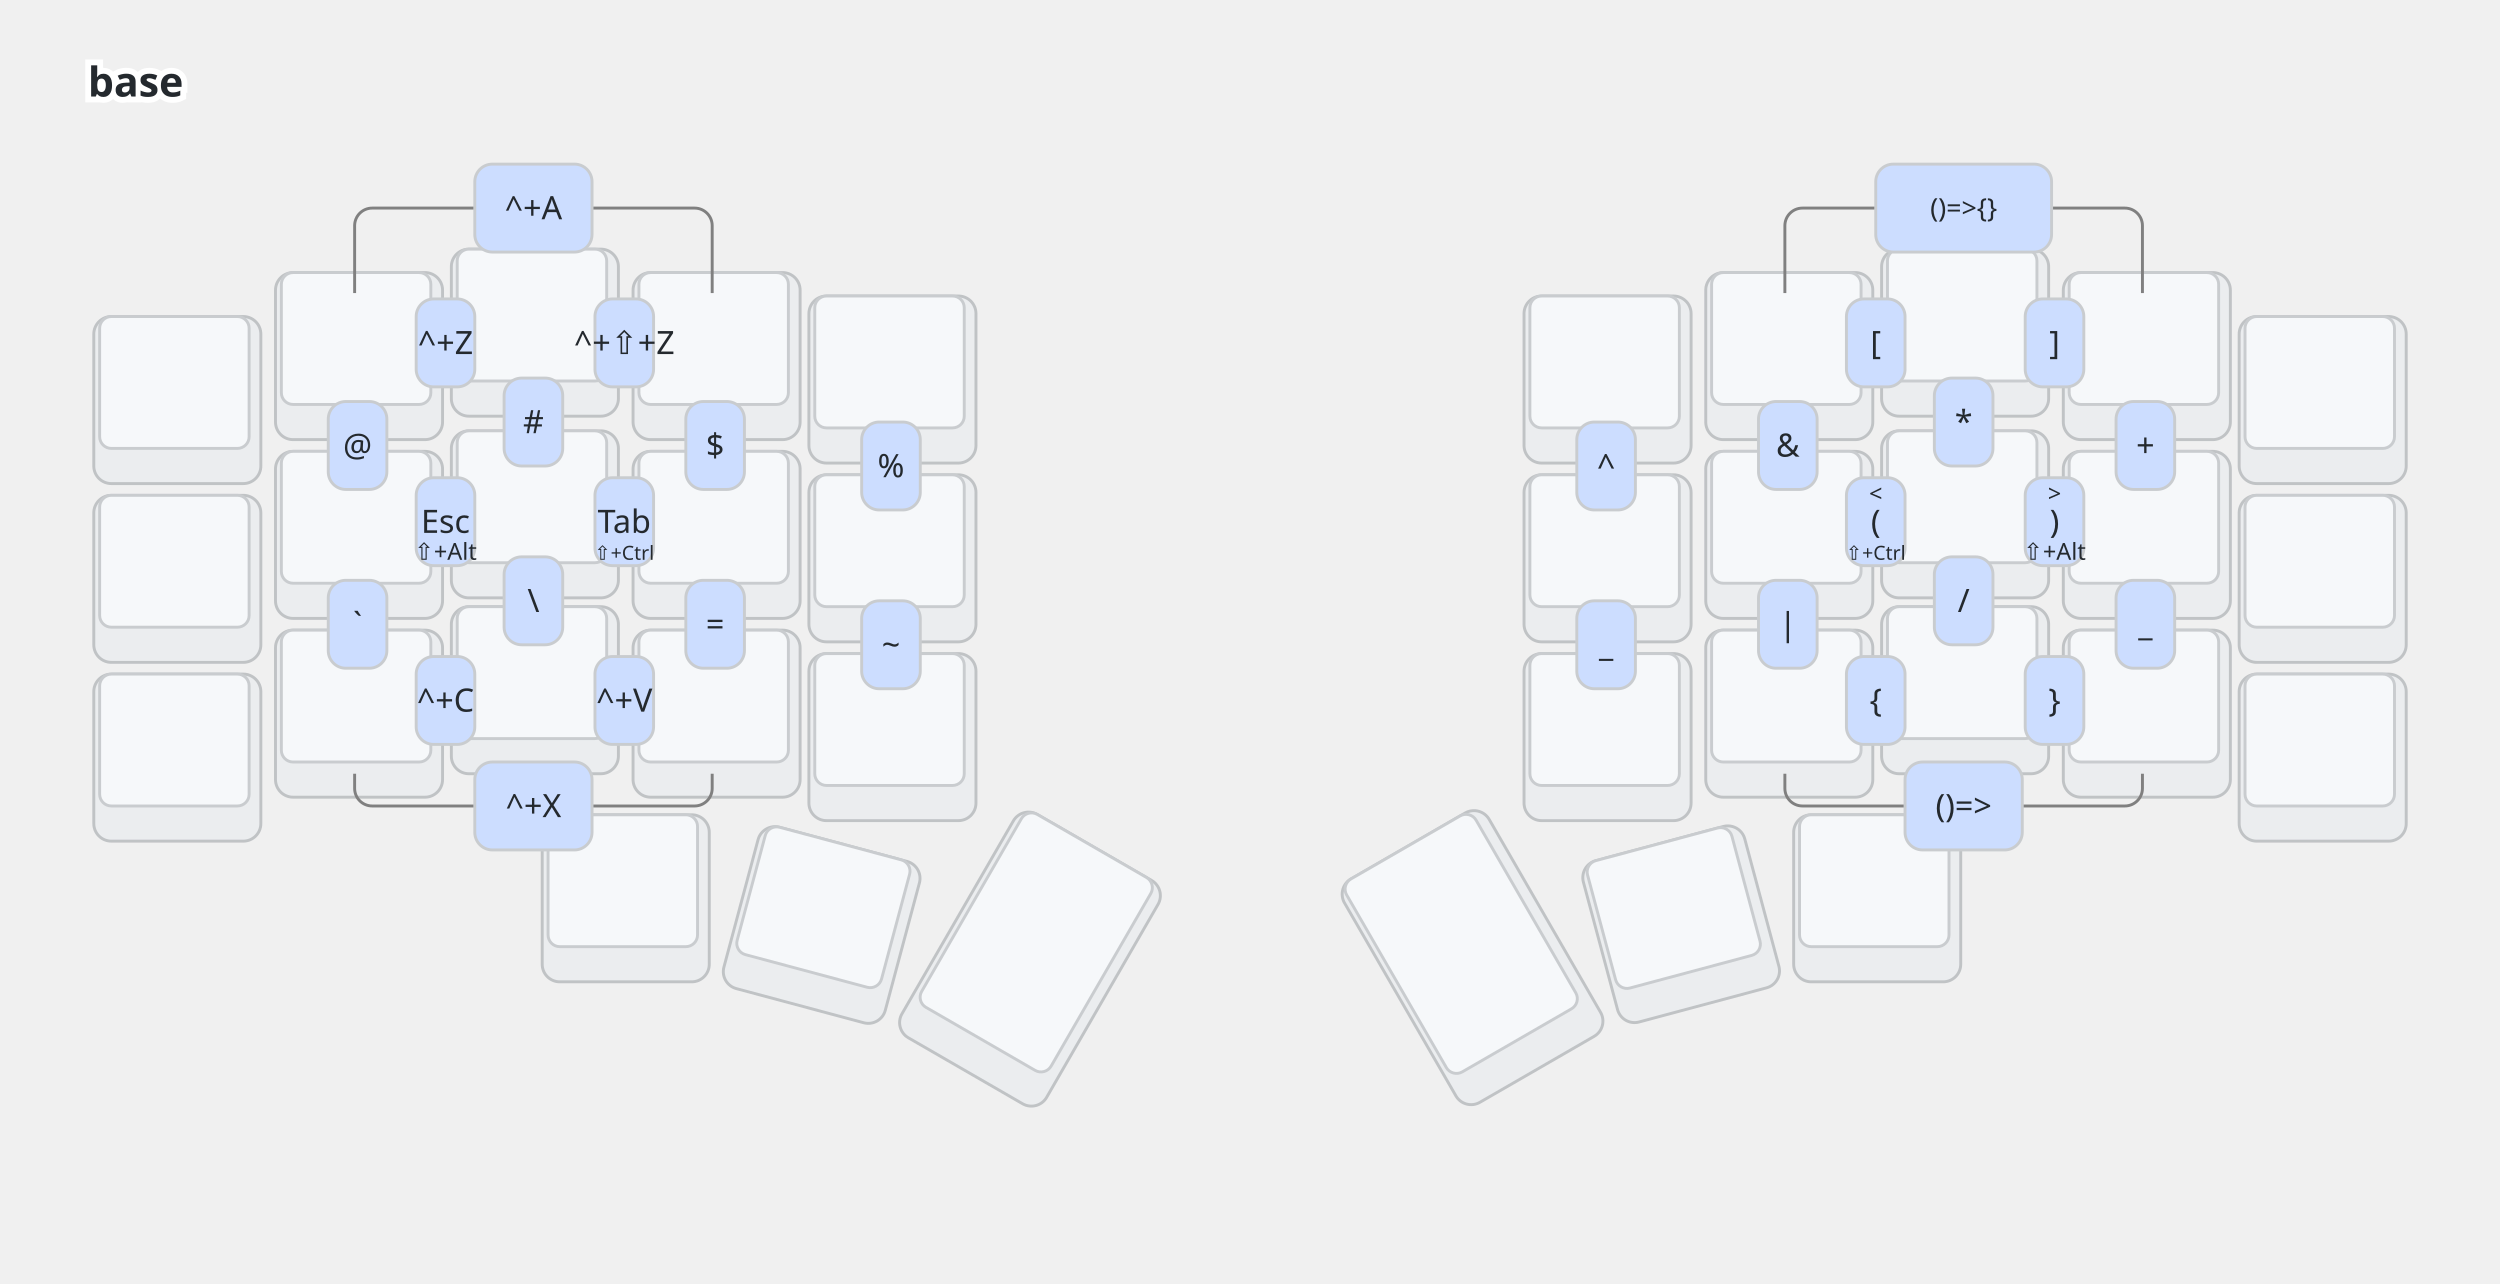
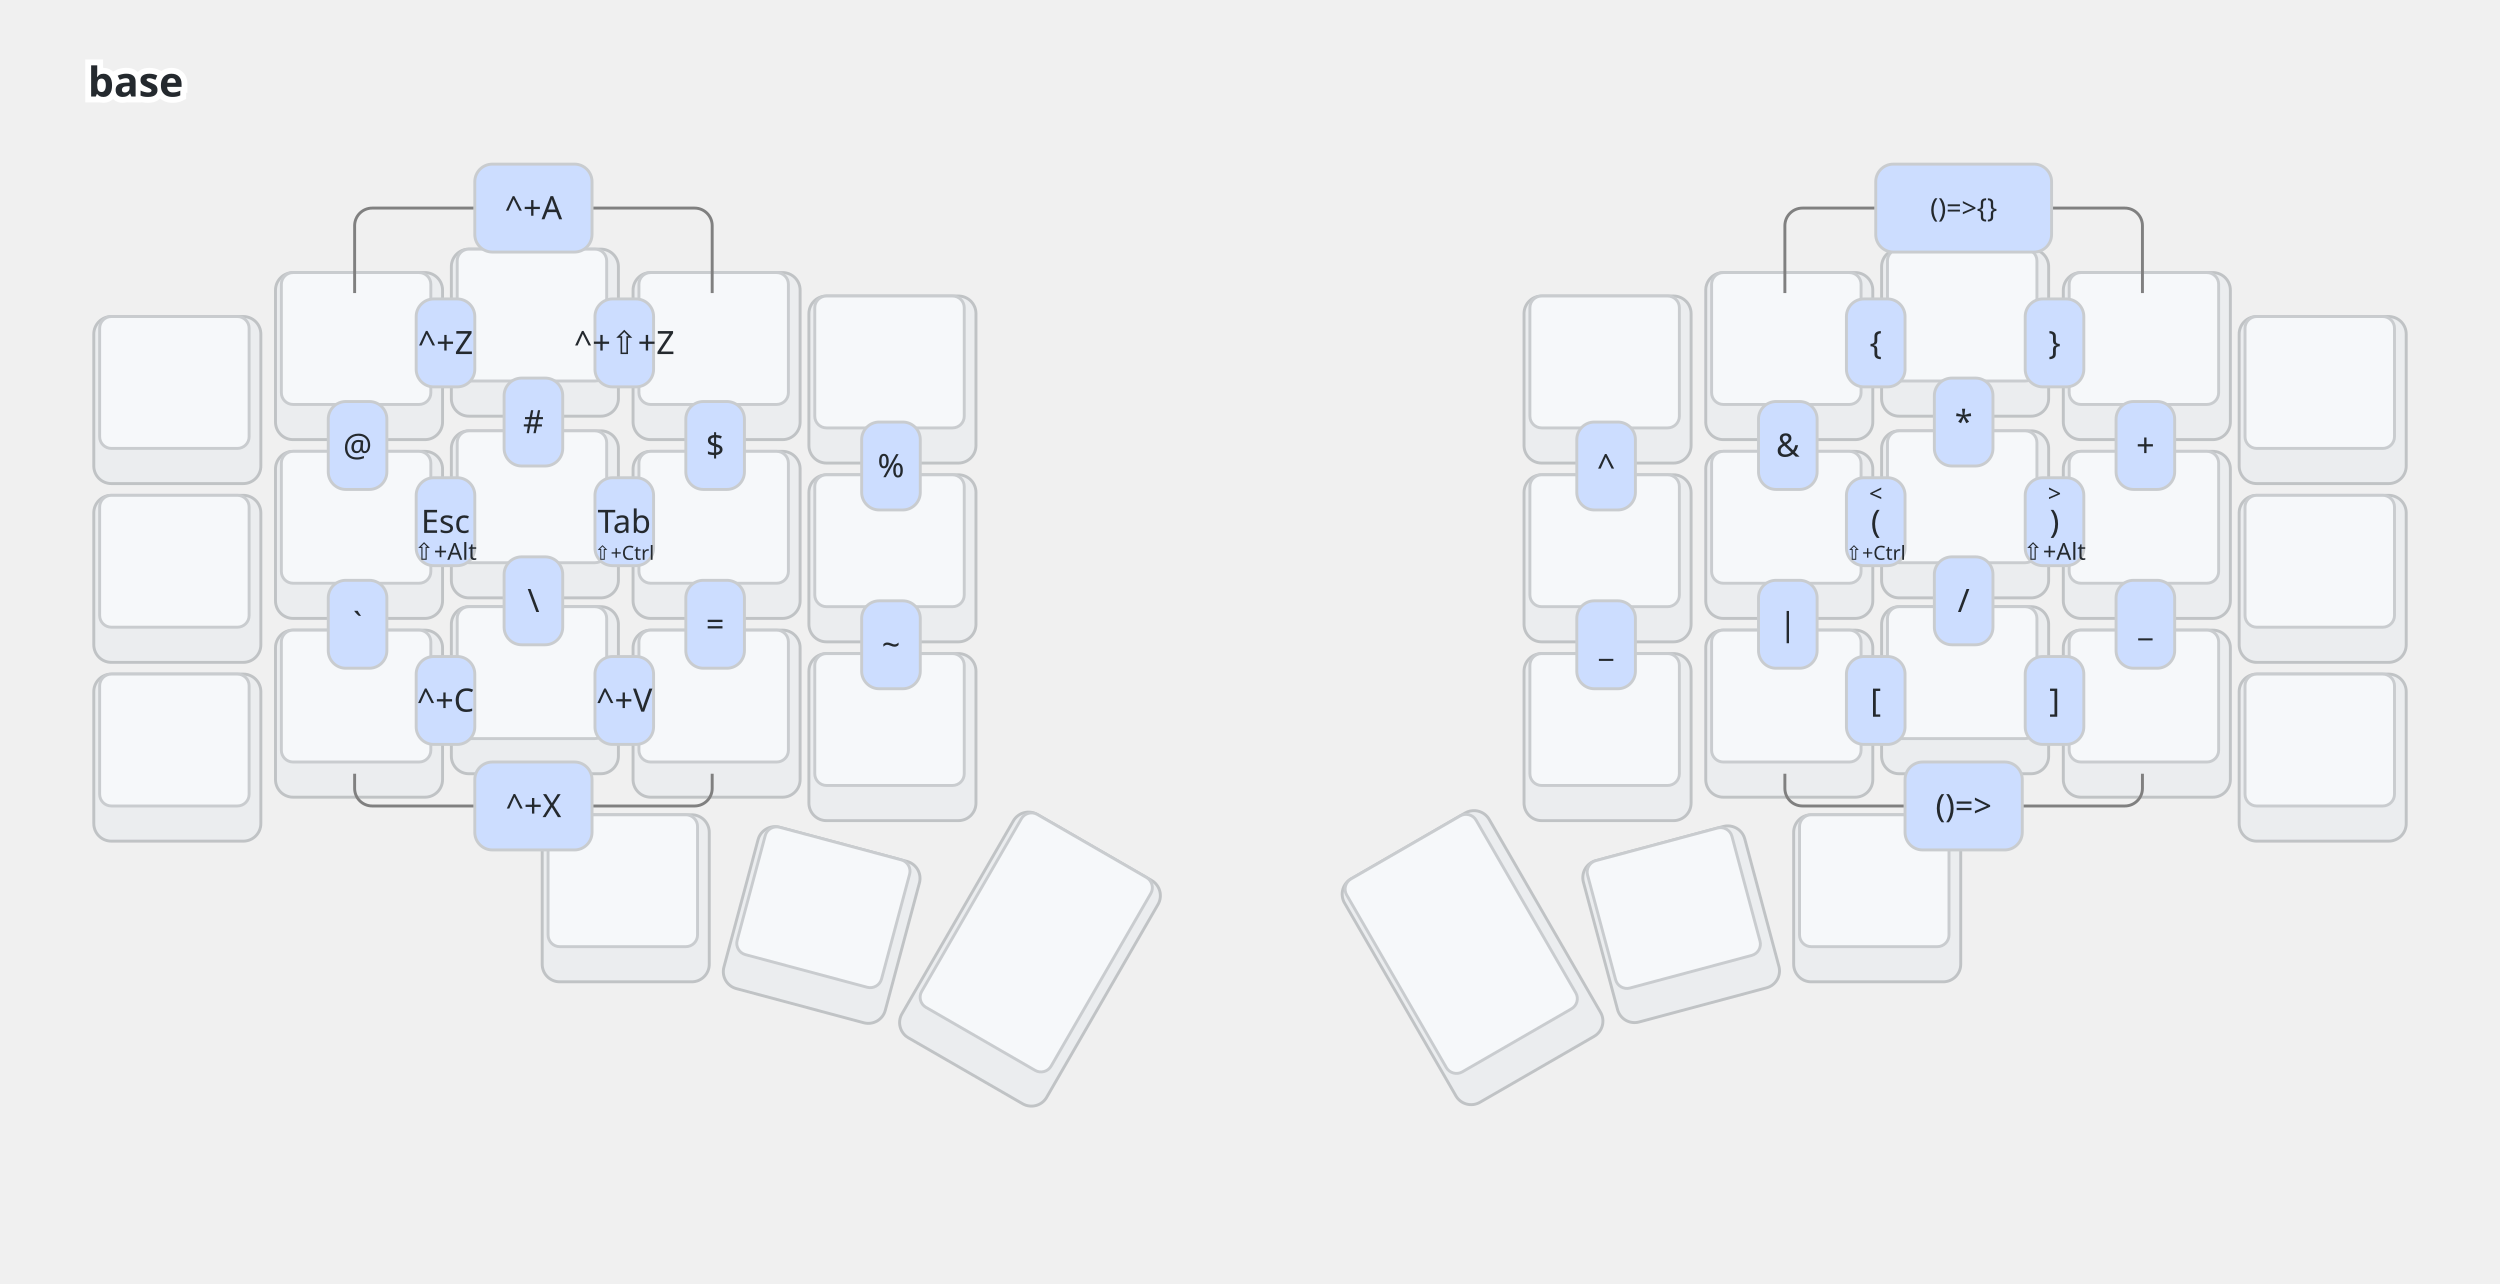
<svg xmlns="http://www.w3.org/2000/svg" width="853" height="438" viewBox="0 0 853 438" class="keymap">
  <defs>/* start glyphs */
<svg id="mdi:arrow-down">
      <svg id="mdi-arrow-down" viewBox="0 0 24 24">
        <path d="M11,4H13V16L18.5,10.5L19.92,11.92L12,19.84L4.08,11.92L5.5,10.5L11,16V4Z" />
      </svg>
    </svg>
    <svg id="mdi:arrow-left">
      <svg id="mdi-arrow-left" viewBox="0 0 24 24">
        <path d="M20,11V13H8L13.5,18.5L12.08,19.92L4.16,12L12.08,4.08L13.5,5.5L8,11H20Z" />
      </svg>
    </svg>
    <svg id="mdi:arrow-right">
      <svg id="mdi-arrow-right" viewBox="0 0 24 24">
        <path d="M4,11V13H16L10.5,18.5L11.92,19.92L19.84,12L11.92,4.08L10.5,5.5L16,11H4Z" />
      </svg>
    </svg>
    <svg id="mdi:arrow-up">
      <svg id="mdi-arrow-up" viewBox="0 0 24 24">
        <path d="M13,20H11V8L5.5,13.5L4.08,12.08L12,4.16L19.92,12.08L18.5,13.5L13,8V20Z" />
      </svg>
    </svg>
    <svg id="mdi:magnify">
      <svg id="mdi-magnify" viewBox="0 0 24 24">
        <path d="M9.5,3A6.5,6.5 0 0,1 16,9.5C16,11.11 15.41,12.59 14.44,13.73L14.71,14H15.5L20.5,19L19,20.5L14,15.5V14.71L13.73,14.44C12.59,15.41 11.11,16 9.5,16A6.5,6.5 0 0,1 3,9.5A6.5,6.5 0 0,1 9.5,3M9.5,5C7,5 5,7 5,9.5C5,12 7,14 9.5,14C12,14 14,12 14,9.5C14,7 12,5 9.5,5Z" />
      </svg>
    </svg>
    <svg id="mdi:play-pause">
      <svg id="mdi-play-pause" viewBox="0 0 24 24">
        <path d="M3,5V19L11,12M13,19H16V5H13M18,5V19H21V5" />
      </svg>
    </svg>
    <svg id="mdi:skip-next">
      <svg id="mdi-skip-next" viewBox="0 0 24 24">
        <path d="M16,18H18V6H16M6,18L14.5,12L6,6V18Z" />
      </svg>
    </svg>
    <svg id="mdi:skip-previous">
      <svg id="mdi-skip-previous" viewBox="0 0 24 24">
        <path d="M6,18V6H8V18H6M9.5,12L18,6V18L9.5,12Z" />
      </svg>
    </svg>
    <svg id="mdi:volume-off">
      <svg id="mdi-volume-off" viewBox="0 0 24 24">
        <path d="M12,4L9.91,6.09L12,8.18M4.27,3L3,4.27L7.73,9H3V15H7L12,20V13.27L16.25,17.53C15.58,18.04 14.83,18.46 14,18.7V20.77C15.38,20.45 16.63,19.82 17.68,18.96L19.73,21L21,19.73L12,10.73M19,12C19,12.94 18.8,13.82 18.46,14.64L19.97,16.15C20.62,14.91 21,13.5 21,12C21,7.72 18,4.14 14,3.23V5.29C16.89,6.15 19,8.83 19,12M16.5,12C16.5,10.23 15.5,8.71 14,7.97V10.18L16.45,12.63C16.5,12.43 16.5,12.21 16.5,12Z" />
      </svg>
    </svg>
  </defs>/* end glyphs */
<style>/* inherit to force styles through use tags */
svg path {
    fill: inherit;
}

/* font and background color specifications */
svg.keymap {
    font-family: SFMono-Regular,Consolas,Liberation Mono,Menlo,monospace;
    font-size: 14px;
    font-kerning: normal;
    text-rendering: optimizeLegibility;
    fill: #24292e;
}

/* default key styling */
rect.key {
    fill: #f6f8fa;
}

rect.key, rect.combo {
    stroke: #c9cccf;
    stroke-width: 1;
}

/* default key side styling, only used is draw_key_sides is set */
rect.side {
    filter: brightness(90%);
}

/* color accent for combo boxes */
rect.combo, rect.combo-separate {
    fill: #cdf;
}

/* color accent for held keys */
rect.held, rect.combo.held {
    fill: #fdd;
}

/* color accent for ghost (optional) keys */
rect.ghost, rect.combo.ghost {
    stroke-dasharray: 4, 4;
    stroke-width: 2;
}

text {
    text-anchor: middle;
    dominant-baseline: middle;
}

/* styling for layer labels */
text.label {
    font-weight: bold;
    text-anchor: start;
    stroke: white;
    stroke-width: 4;
    paint-order: stroke;
}

/* styling for optional footer */
text.footer {
    text-anchor: end;
    dominant-baseline: auto;
    stroke: white;
    stroke-width: 4;
    paint-order: stroke;
}

/* styling for combo tap, and key hold/shifted label text */
text.combo, text.hold, text.shifted {
    font-size: 11px;
}

text.hold {
    text-anchor: middle;
    dominant-baseline: auto;
}

text.shifted {
    text-anchor: middle;
    dominant-baseline: hanging;
}

text.layer-activator {
    text-decoration: underline;
}

/* styling for hold/shifted label text in combo box */
text.combo.hold, text.combo.shifted {
    font-size: 8px;
}

/* lighter symbol for transparent keys */
text.trans {
    fill: #7b7e81;
}

/* styling for combo dendrons */
path.combo {
    stroke-width: 1;
    stroke: gray;
    fill: none;
}

/* Start Tabler Icons Cleanup */
/* cannot use height/width with glyphs */
.icon-tabler &gt; path {
    fill: inherit;
    stroke: inherit;
    stroke-width: 2;
}
/* hide tabler's default box */
.icon-tabler &gt; path[stroke="none"][fill="none"] {
    visibility: hidden;
}
/* End Tabler Icons Cleanup */

svg.keymap { font-family: 'JetBrains Mono'; }</style>
  <g transform="translate(30, 0)" class="layer-base">
    <text x="0" y="28" class="label" id="base">base</text>
    <g transform="translate(0, 83)">
      <g transform="translate(30, 53)" class="key keypos-0">
        <rect rx="6" ry="6" x="-28" y="-28" width="57" height="57" class="key side" />
        <rect rx="4" ry="4" x="-26" y="-28" width="51" height="45" class="key" />
      </g>
      <g transform="translate(92, 38)" class="key keypos-1">
        <rect rx="6" ry="6" x="-28" y="-28" width="57" height="57" class="key side" />
        <rect rx="4" ry="4" x="-26" y="-28" width="51" height="45" class="key" />
      </g>
      <g transform="translate(152, 30)" class="key keypos-2">
        <rect rx="6" ry="6" x="-28" y="-28" width="57" height="57" class="key side" />
        <rect rx="4" ry="4" x="-26" y="-28" width="51" height="45" class="key" />
      </g>
      <g transform="translate(214, 38)" class="key keypos-3">
        <rect rx="6" ry="6" x="-28" y="-28" width="57" height="57" class="key side" />
        <rect rx="4" ry="4" x="-26" y="-28" width="51" height="45" class="key" />
      </g>
      <g transform="translate(274, 46)" class="key keypos-4">
        <rect rx="6" ry="6" x="-28" y="-28" width="57" height="57" class="key side" />
        <rect rx="4" ry="4" x="-26" y="-28" width="51" height="45" class="key" />
      </g>
      <g transform="translate(518, 46)" class="key keypos-5">
        <rect rx="6" ry="6" x="-28" y="-28" width="57" height="57" class="key side" />
        <rect rx="4" ry="4" x="-26" y="-28" width="51" height="45" class="key" />
      </g>
      <g transform="translate(580, 38)" class="key keypos-6">
        <rect rx="6" ry="6" x="-28" y="-28" width="57" height="57" class="key side" />
        <rect rx="4" ry="4" x="-26" y="-28" width="51" height="45" class="key" />
      </g>
      <g transform="translate(640, 30)" class="key keypos-7">
        <rect rx="6" ry="6" x="-28" y="-28" width="57" height="57" class="key side" />
        <rect rx="4" ry="4" x="-26" y="-28" width="51" height="45" class="key" />
      </g>
      <g transform="translate(702, 38)" class="key keypos-8">
        <rect rx="6" ry="6" x="-28" y="-28" width="57" height="57" class="key side" />
        <rect rx="4" ry="4" x="-26" y="-28" width="51" height="45" class="key" />
      </g>
      <g transform="translate(762, 53)" class="key keypos-9">
        <rect rx="6" ry="6" x="-28" y="-28" width="57" height="57" class="key side" />
        <rect rx="4" ry="4" x="-26" y="-28" width="51" height="45" class="key" />
      </g>
      <g transform="translate(30, 114)" class="key keypos-10">
        <rect rx="6" ry="6" x="-28" y="-28" width="57" height="57" class="key side" />
        <rect rx="4" ry="4" x="-26" y="-28" width="51" height="45" class="key" />
      </g>
      <g transform="translate(92, 99)" class="key keypos-11">
        <rect rx="6" ry="6" x="-28" y="-28" width="57" height="57" class="key side" />
        <rect rx="4" ry="4" x="-26" y="-28" width="51" height="45" class="key" />
      </g>
      <g transform="translate(152, 92)" class="key keypos-12">
        <rect rx="6" ry="6" x="-28" y="-28" width="57" height="57" class="key side" />
        <rect rx="4" ry="4" x="-26" y="-28" width="51" height="45" class="key" />
      </g>
      <g transform="translate(214, 99)" class="key keypos-13">
        <rect rx="6" ry="6" x="-28" y="-28" width="57" height="57" class="key side" />
        <rect rx="4" ry="4" x="-26" y="-28" width="51" height="45" class="key" />
      </g>
      <g transform="translate(274, 107)" class="key keypos-14">
        <rect rx="6" ry="6" x="-28" y="-28" width="57" height="57" class="key side" />
        <rect rx="4" ry="4" x="-26" y="-28" width="51" height="45" class="key" />
      </g>
      <g transform="translate(518, 107)" class="key keypos-15">
        <rect rx="6" ry="6" x="-28" y="-28" width="57" height="57" class="key side" />
        <rect rx="4" ry="4" x="-26" y="-28" width="51" height="45" class="key" />
      </g>
      <g transform="translate(580, 99)" class="key keypos-16">
        <rect rx="6" ry="6" x="-28" y="-28" width="57" height="57" class="key side" />
        <rect rx="4" ry="4" x="-26" y="-28" width="51" height="45" class="key" />
      </g>
      <g transform="translate(640, 92)" class="key keypos-17">
        <rect rx="6" ry="6" x="-28" y="-28" width="57" height="57" class="key side" />
        <rect rx="4" ry="4" x="-26" y="-28" width="51" height="45" class="key" />
      </g>
      <g transform="translate(702, 99)" class="key keypos-18">
        <rect rx="6" ry="6" x="-28" y="-28" width="57" height="57" class="key side" />
        <rect rx="4" ry="4" x="-26" y="-28" width="51" height="45" class="key" />
      </g>
      <g transform="translate(762, 114)" class="key keypos-19">
        <rect rx="6" ry="6" x="-28" y="-28" width="57" height="57" class="key side" />
        <rect rx="4" ry="4" x="-26" y="-28" width="51" height="45" class="key" />
      </g>
      <g transform="translate(30, 175)" class="key keypos-20">
        <rect rx="6" ry="6" x="-28" y="-28" width="57" height="57" class="key side" />
        <rect rx="4" ry="4" x="-26" y="-28" width="51" height="45" class="key" />
      </g>
      <g transform="translate(92, 160)" class="key keypos-21">
        <rect rx="6" ry="6" x="-28" y="-28" width="57" height="57" class="key side" />
        <rect rx="4" ry="4" x="-26" y="-28" width="51" height="45" class="key" />
      </g>
      <g transform="translate(152, 152)" class="key keypos-22">
        <rect rx="6" ry="6" x="-28" y="-28" width="57" height="57" class="key side" />
        <rect rx="4" ry="4" x="-26" y="-28" width="51" height="45" class="key" />
      </g>
      <g transform="translate(214, 160)" class="key keypos-23">
        <rect rx="6" ry="6" x="-28" y="-28" width="57" height="57" class="key side" />
        <rect rx="4" ry="4" x="-26" y="-28" width="51" height="45" class="key" />
      </g>
      <g transform="translate(274, 168)" class="key keypos-24">
        <rect rx="6" ry="6" x="-28" y="-28" width="57" height="57" class="key side" />
        <rect rx="4" ry="4" x="-26" y="-28" width="51" height="45" class="key" />
      </g>
      <g transform="translate(518, 168)" class="key keypos-25">
        <rect rx="6" ry="6" x="-28" y="-28" width="57" height="57" class="key side" />
        <rect rx="4" ry="4" x="-26" y="-28" width="51" height="45" class="key" />
      </g>
      <g transform="translate(580, 160)" class="key keypos-26">
        <rect rx="6" ry="6" x="-28" y="-28" width="57" height="57" class="key side" />
        <rect rx="4" ry="4" x="-26" y="-28" width="51" height="45" class="key" />
      </g>
      <g transform="translate(640, 152)" class="key keypos-27">
        <rect rx="6" ry="6" x="-28" y="-28" width="57" height="57" class="key side" />
        <rect rx="4" ry="4" x="-26" y="-28" width="51" height="45" class="key" />
      </g>
      <g transform="translate(702, 160)" class="key keypos-28">
        <rect rx="6" ry="6" x="-28" y="-28" width="57" height="57" class="key side" />
        <rect rx="4" ry="4" x="-26" y="-28" width="51" height="45" class="key" />
      </g>
      <g transform="translate(762, 175)" class="key keypos-29">
        <rect rx="6" ry="6" x="-28" y="-28" width="57" height="57" class="key side" />
        <rect rx="4" ry="4" x="-26" y="-28" width="51" height="45" class="key" />
      </g>
      <g transform="translate(183, 223)" class="key keypos-30">
        <rect rx="6" ry="6" x="-28" y="-28" width="57" height="57" class="key side" />
        <rect rx="4" ry="4" x="-26" y="-28" width="51" height="45" class="key" />
      </g>
      <g transform="translate(250, 232) rotate(15.0)" class="key keypos-31">
        <rect rx="6" ry="6" x="-28" y="-28" width="57" height="57" class="key side" />
        <rect rx="4" ry="4" x="-26" y="-28" width="51" height="45" class="key" />
      </g>
      <g transform="translate(321, 244) rotate(30.0)" class="key keypos-32">
        <rect rx="6" ry="6" x="-28" y="-44" width="57" height="88" class="key side" />
        <rect rx="4" ry="4" x="-26" y="-44" width="51" height="76" class="key" />
      </g>
      <g transform="translate(472, 244) rotate(-30.0)" class="key keypos-33">
        <rect rx="6" ry="6" x="-28" y="-44" width="57" height="88" class="key side" />
        <rect rx="4" ry="4" x="-26" y="-44" width="51" height="76" class="key" />
      </g>
      <g transform="translate(543, 232) rotate(-15.0)" class="key keypos-34">
        <rect rx="6" ry="6" x="-28" y="-28" width="57" height="57" class="key side" />
        <rect rx="4" ry="4" x="-26" y="-28" width="51" height="45" class="key" />
      </g>
      <g transform="translate(610, 223)" class="key keypos-35">
        <rect rx="6" ry="6" x="-28" y="-28" width="57" height="57" class="key side" />
        <rect rx="4" ry="4" x="-26" y="-28" width="51" height="45" class="key" />
      </g>
      <g class="combo combopos-0">
        <path d="M152,-12 h-55 a6.0,6.0 0 0 0 -6.0,6.0 v23" class="combo" />
        <path d="M152,-12 h55 a6.0,6.0 0 0 1 6.0,6.0 v23" class="combo" />
        <rect rx="6" ry="6" x="132" y="-27" width="40" height="30" class="combo" />
        <text x="152" y="-12" class="combo tap">^+A</text>
      </g>
      <g class="combo combopos-1">
        <rect rx="6" ry="6" x="112" y="19" width="20" height="30" class="combo" />
        <text x="122" y="34" class="combo tap">^+Z</text>
      </g>
      <g class="combo combopos-2">
        <rect rx="6" ry="6" x="173" y="19" width="20" height="30" class="combo" />
        <text x="183" y="34" class="combo tap">^+⇧+Z</text>
      </g>
      <g class="combo combopos-3">
        <rect rx="6" ry="6" x="173" y="80" width="20" height="30" class="combo" />
        <text x="183" y="95" class="combo tap">Tab</text>
        <text x="183" y="108" class="combo hold">
          <tspan style="font-size: 83%">⇧+Ctrl</tspan>
        </text>
      </g>
      <g class="combo combopos-4">
        <rect rx="6" ry="6" x="112" y="80" width="20" height="30" class="combo" />
        <text x="122" y="95" class="combo tap">Esc</text>
        <text x="122" y="108" class="combo hold">⇧+Alt</text>
      </g>
      <g class="combo combopos-5">
        <path d="M152,192 h-55 a6.0,6.0 0 0 1 -6.0,-6.0 v-5" class="combo" />
        <path d="M152,192 h55 a6.0,6.0 0 0 0 6.0,-6.0 v-5" class="combo" />
        <rect rx="6" ry="6" x="132" y="177" width="40" height="30" class="combo" />
        <text x="152" y="192" class="combo tap">^+X</text>
      </g>
      <g class="combo combopos-6">
        <rect rx="6" ry="6" x="112" y="141" width="20" height="30" class="combo" />
        <text x="122" y="156" class="combo tap">^+C</text>
      </g>
      <g class="combo combopos-7">
        <rect rx="6" ry="6" x="173" y="141" width="20" height="30" class="combo" />
        <text x="183" y="156" class="combo tap">^+V</text>
      </g>
      <g class="combo combopos-8">
        <rect rx="6" ry="6" x="600" y="19" width="20" height="30" class="combo" />
-         <text x="610" y="34" class="combo tap">[</text>
+         <text x="610" y="34" class="combo tap">{</text>
      </g>
      <g class="combo combopos-9">
        <rect rx="6" ry="6" x="661" y="19" width="20" height="30" class="combo" />
-         <text x="671" y="34" class="combo tap">]</text>
+         <text x="671" y="34" class="combo tap">}</text>
      </g>
      <g class="combo combopos-10">
        <path d="M640,-12 h-55 a6.0,6.0 0 0 0 -6.0,6.0 v23" class="combo" />
        <path d="M640,-12 h55 a6.0,6.0 0 0 1 6.0,6.0 v23" class="combo" />
        <rect rx="6" ry="6" x="610" y="-27" width="60" height="30" class="combo" />
        <text x="640" y="-12" class="combo tap">
          <tspan style="font-size: 83%">()=&gt;{}</tspan>
        </text>
      </g>
      <g class="combo combopos-11">
        <rect rx="6" ry="6" x="600" y="80" width="20" height="30" class="combo" />
        <text x="610" y="95" class="combo tap">(</text>
        <text x="610" y="108" class="combo hold">
          <tspan style="font-size: 83%">⇧+Ctrl</tspan>
        </text>
        <text x="610" y="82" class="combo shifted">&lt;</text>
      </g>
      <g class="combo combopos-12">
        <rect rx="6" ry="6" x="661" y="80" width="20" height="30" class="combo" />
        <text x="671" y="95" class="combo tap">)</text>
        <text x="671" y="108" class="combo hold">⇧+Alt</text>
        <text x="671" y="82" class="combo shifted">&gt;</text>
      </g>
      <g class="combo combopos-13">
        <rect rx="6" ry="6" x="600" y="141" width="20" height="30" class="combo" />
-         <text x="610" y="156" class="combo tap">{</text>
+         <text x="610" y="156" class="combo tap">[</text>
      </g>
      <g class="combo combopos-14">
        <rect rx="6" ry="6" x="661" y="141" width="20" height="30" class="combo" />
-         <text x="671" y="156" class="combo tap">}</text>
+         <text x="671" y="156" class="combo tap">]</text>
      </g>
      <g class="combo combopos-15">
        <path d="M640,192 h-55 a6.0,6.0 0 0 1 -6.0,-6.0 v-5" class="combo" />
        <path d="M640,192 h55 a6.0,6.0 0 0 0 6.0,-6.0 v-5" class="combo" />
        <rect rx="6" ry="6" x="620" y="177" width="40" height="30" class="combo" />
        <text x="640" y="192" class="combo tap">()=&gt;</text>
      </g>
      <g class="combo combopos-16">
        <rect rx="6" ry="6" x="82" y="54" width="20" height="30" class="combo" />
        <text x="92" y="69" class="combo tap">@</text>
      </g>
      <g class="combo combopos-17">
        <rect rx="6" ry="6" x="142" y="46" width="20" height="30" class="combo" />
        <text x="152" y="61" class="combo tap">#</text>
      </g>
      <g class="combo combopos-18">
        <rect rx="6" ry="6" x="204" y="54" width="20" height="30" class="combo" />
        <text x="214" y="69" class="combo tap">$</text>
      </g>
      <g class="combo combopos-19">
        <rect rx="6" ry="6" x="264" y="61" width="20" height="30" class="combo" />
        <text x="274" y="76" class="combo tap">%</text>
      </g>
      <g class="combo combopos-20">
        <rect rx="6" ry="6" x="82" y="115" width="20" height="30" class="combo" />
        <text x="92" y="130" class="combo tap">`</text>
      </g>
      <g class="combo combopos-21">
        <rect rx="6" ry="6" x="142" y="107" width="20" height="30" class="combo" />
        <text x="152" y="122" class="combo tap">\</text>
      </g>
      <g class="combo combopos-22">
        <rect rx="6" ry="6" x="204" y="115" width="20" height="30" class="combo" />
        <text x="214" y="130" class="combo tap">=</text>
      </g>
      <g class="combo combopos-23">
        <rect rx="6" ry="6" x="264" y="122" width="20" height="30" class="combo" />
        <text x="274" y="137" class="combo tap">~</text>
      </g>
      <g class="combo combopos-24">
        <rect rx="6" ry="6" x="508" y="61" width="20" height="30" class="combo" />
        <text x="518" y="76" class="combo tap">^</text>
      </g>
      <g class="combo combopos-25">
        <rect rx="6" ry="6" x="570" y="54" width="20" height="30" class="combo" />
        <text x="580" y="69" class="combo tap">&amp;</text>
      </g>
      <g class="combo combopos-26">
        <rect rx="6" ry="6" x="630" y="46" width="20" height="30" class="combo" />
        <text x="640" y="61" class="combo tap">*</text>
      </g>
      <g class="combo combopos-27">
        <rect rx="6" ry="6" x="692" y="54" width="20" height="30" class="combo" />
        <text x="702" y="69" class="combo tap">+</text>
      </g>
      <g class="combo combopos-28">
        <rect rx="6" ry="6" x="508" y="122" width="20" height="30" class="combo" />
        <text x="518" y="137" class="combo tap">_</text>
      </g>
      <g class="combo combopos-29">
        <rect rx="6" ry="6" x="570" y="115" width="20" height="30" class="combo" />
        <text x="580" y="130" class="combo tap">|</text>
      </g>
      <g class="combo combopos-30">
        <rect rx="6" ry="6" x="630" y="107" width="20" height="30" class="combo" />
        <text x="640" y="122" class="combo tap">/</text>
      </g>
      <g class="combo combopos-31">
        <rect rx="6" ry="6" x="692" y="115" width="20" height="30" class="combo" />
        <text x="702" y="130" class="combo tap">_</text>
      </g>
    </g>
  </g>
</svg>
